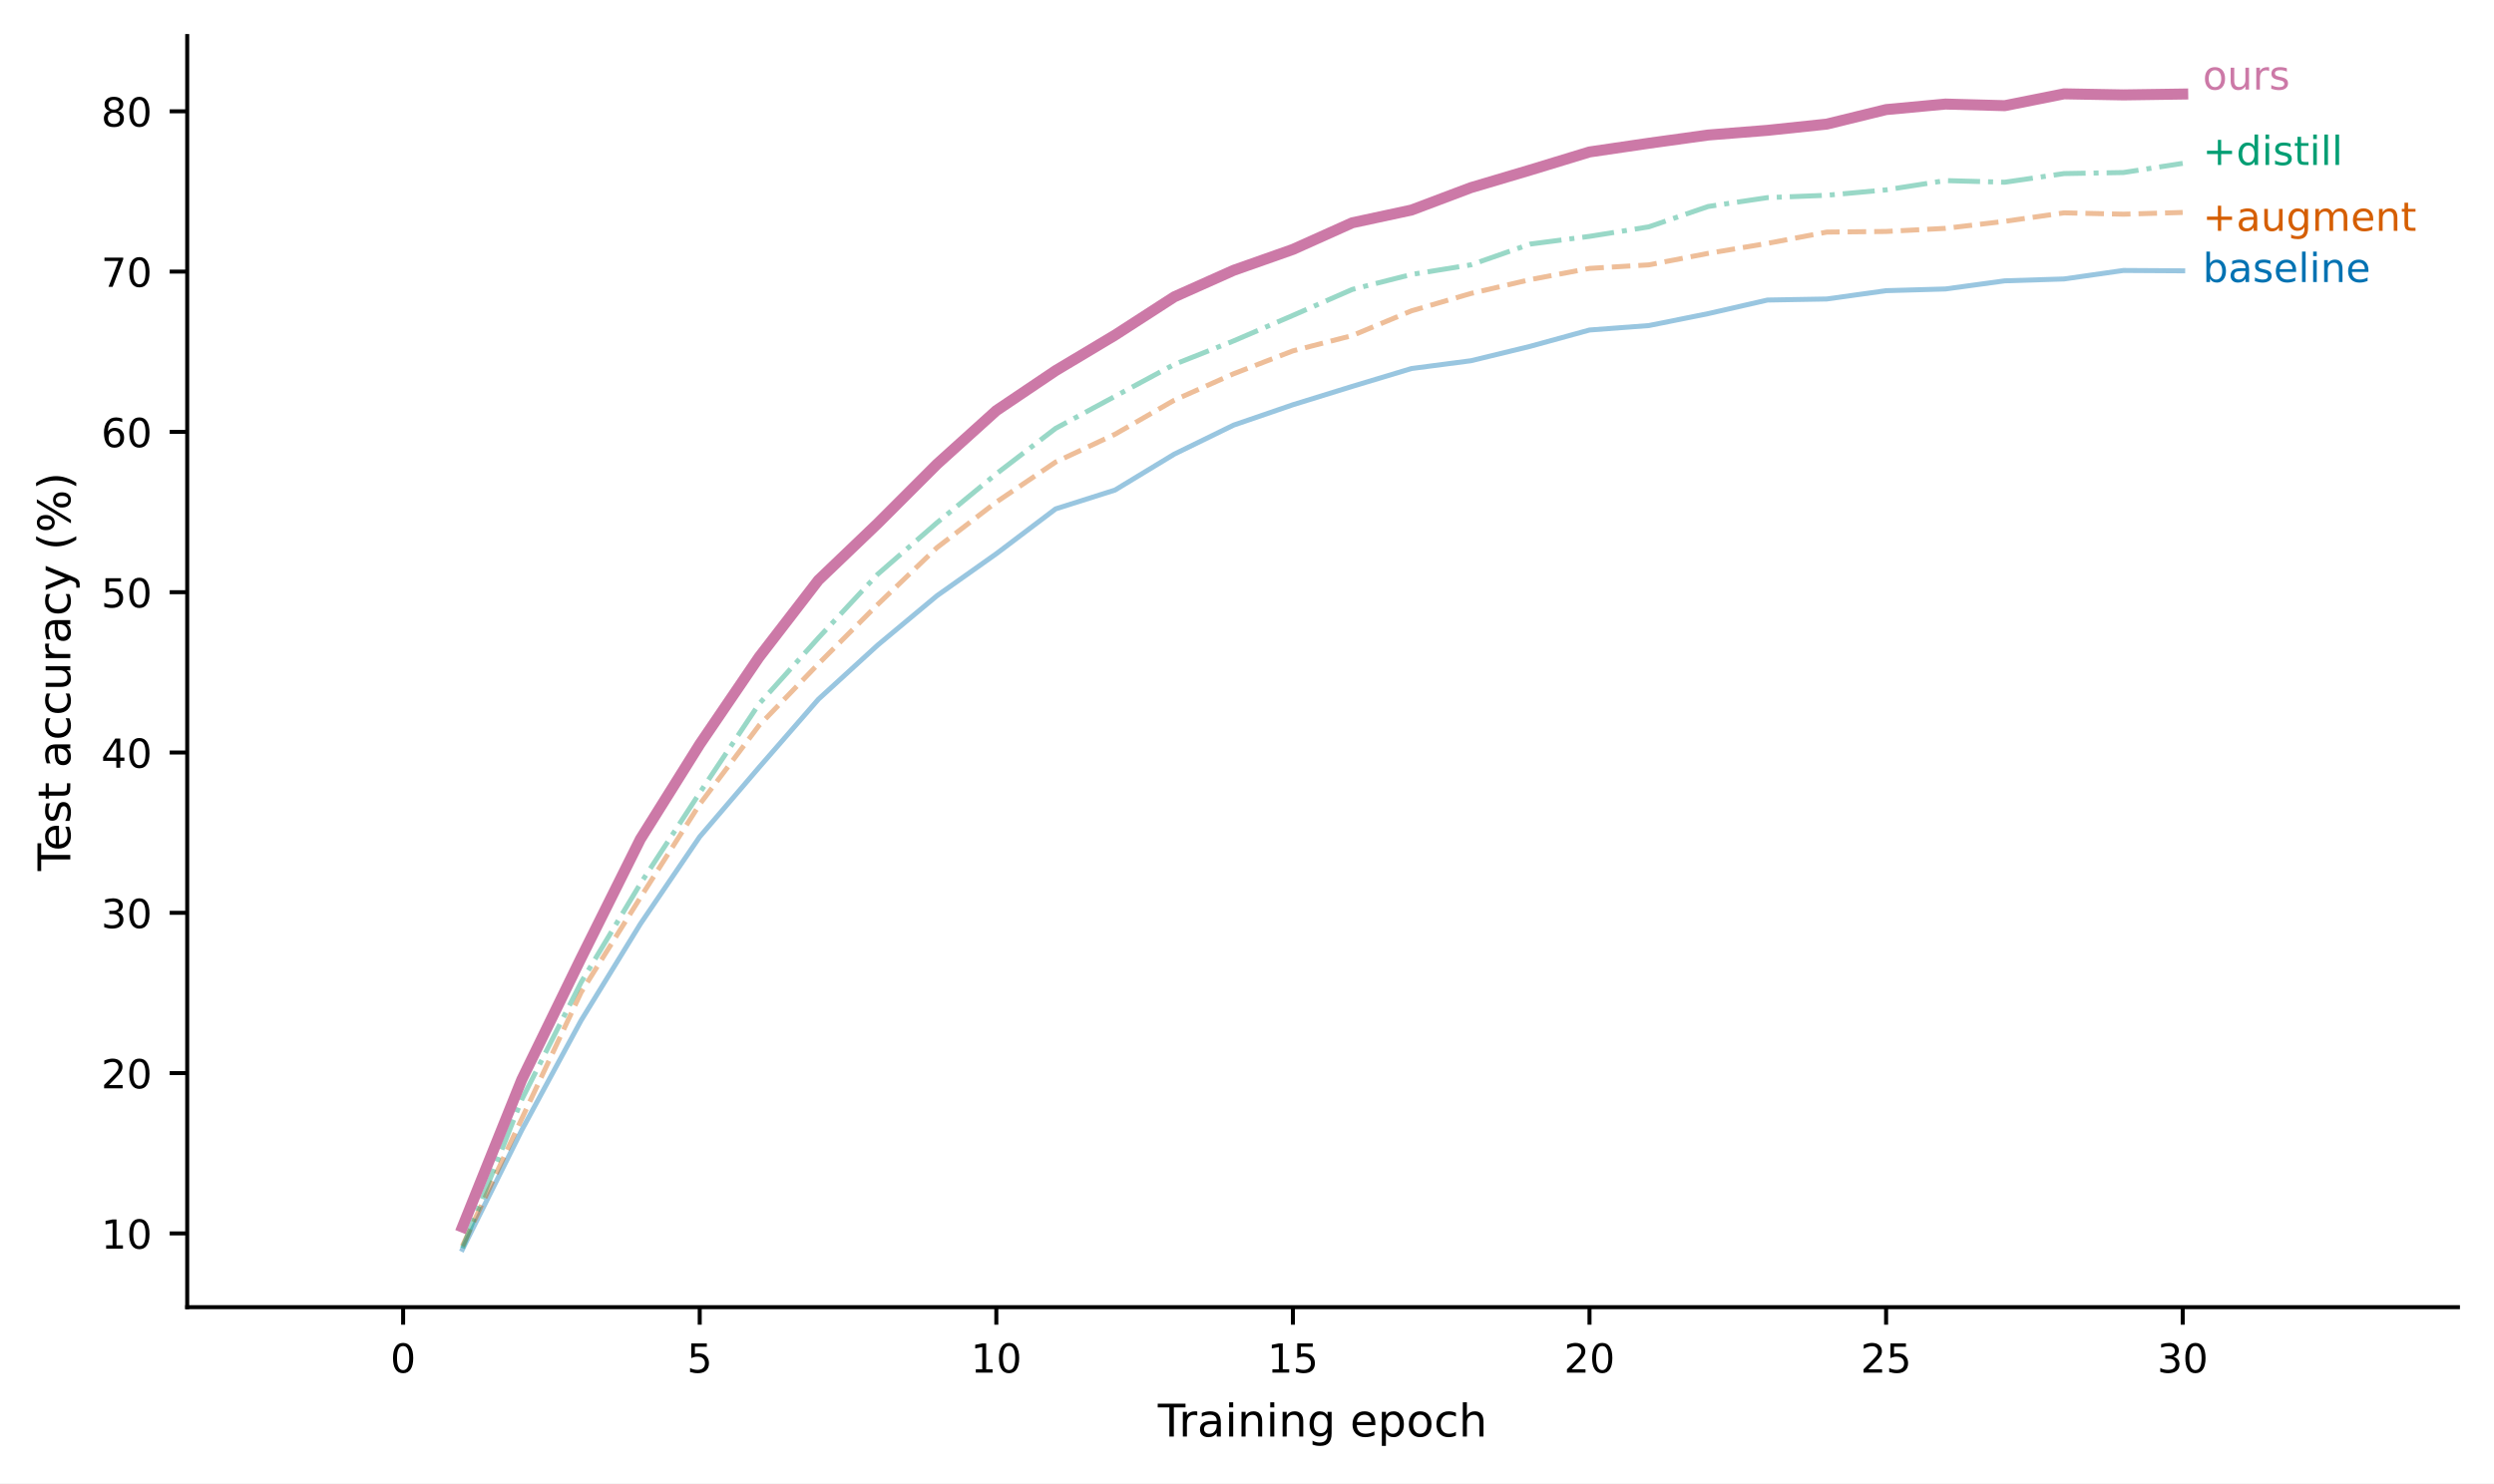
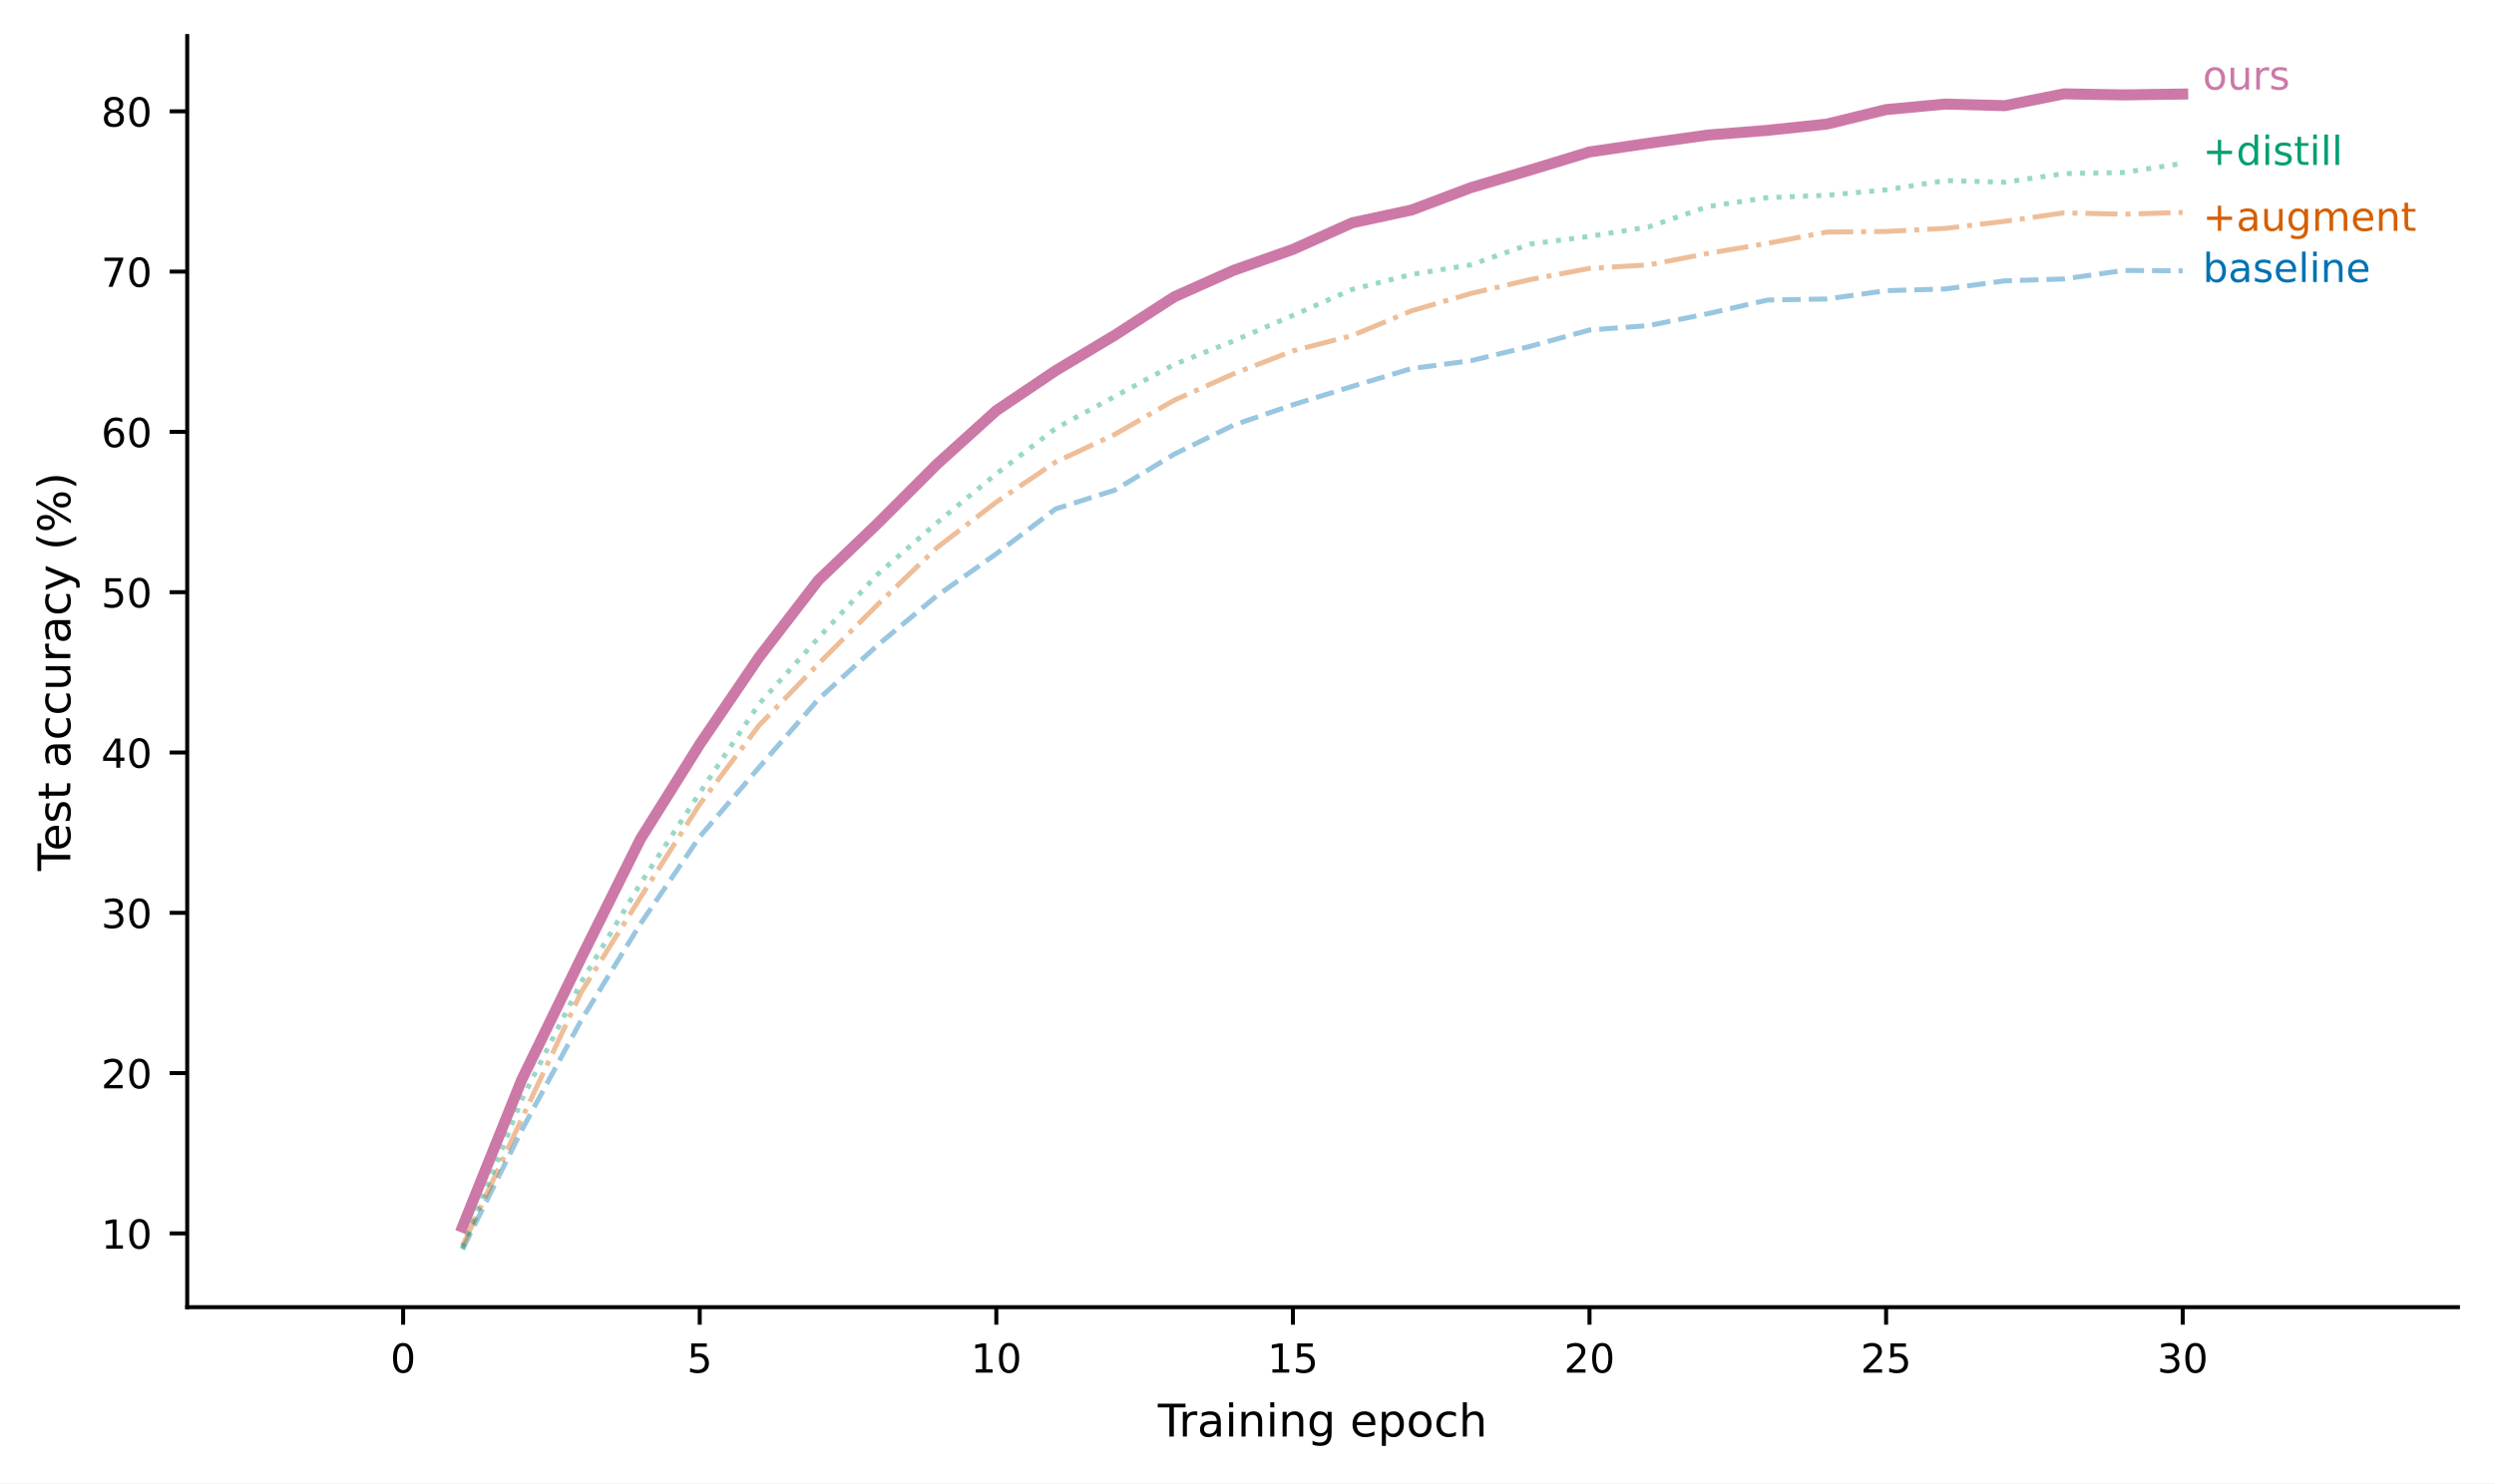
<svg xmlns="http://www.w3.org/2000/svg" xmlns:xlink="http://www.w3.org/1999/xlink" width="497.978pt" height="296.279pt" viewBox="0 0 497.978 296.279" version="1.1">
  <defs>
    <style type="text/css">*{stroke-linejoin: round; stroke-linecap: butt}</style>
  </defs>
  <g id="figure_1">
    <g id="patch_1">
      <path d="M 0 296.279  L 497.978 296.279  L 497.978 0  L 0 0  z " style="fill: #ffffff" />
    </g>
    <g id="axes_1">
      <g id="patch_2">
        <path d="M 37.38 261.078  L 490.778 261.078  L 490.778 7.2  L 37.38 7.2  z " style="fill: #ffffff" />
      </g>
      <g id="line2d_1">
-         <path d="M 92.337 249.538  L 104.182 225.713  L 116.026 203.814  L 127.87 184.526  L 139.714 167.119  L 151.559 153.272  L 163.403 139.668  L 175.247 128.848  L 187.091 118.98  L 198.936 110.594  L 210.78 101.639  L 222.624 97.88  L 234.468 90.701  L 246.313 84.909  L 258.157 80.84  L 270.001 77.174  L 281.845 73.605  L 293.69 72.052  L 305.534 69.172  L 317.378 65.914  L 329.222 65.024  L 341.067 62.639  L 352.911 59.928  L 364.755 59.716  L 376.599 58.057  L 388.444 57.715  L 400.288 56.092  L 412.132 55.716  L 423.976 54.02  L 435.821 54.092  " clip-path="url(#p3a57595421)" style="fill: none; stroke: #0072b2; stroke-opacity: 0.4; stroke-linecap: square" />
+         <path d="M 92.337 249.538  L 104.182 225.713  L 116.026 203.814  L 127.87 184.526  L 139.714 167.119  L 151.559 153.272  L 163.403 139.668  L 175.247 128.848  L 187.091 118.98  L 198.936 110.594  L 210.78 101.639  L 222.624 97.88  L 234.468 90.701  L 246.313 84.909  L 258.157 80.84  L 270.001 77.174  L 281.845 73.605  L 293.69 72.052  L 305.534 69.172  L 317.378 65.914  L 329.222 65.024  L 341.067 62.639  L 352.911 59.928  L 364.755 59.716  L 376.599 58.057  L 388.444 57.715  L 400.288 56.092  L 412.132 55.716  L 423.976 54.02  L 435.821 54.092  " clip-path="url(#p2be730bb40)" style="fill: none; stroke-dasharray: 3.7,1.6; stroke-dashoffset: 0; stroke: #0072b2; stroke-opacity: 0.4" />
      </g>
      <g id="line2d_2">
-         <path d="M 92.337 248.861  L 104.182 223.443  L 116.026 198.208  L 127.87 179.263  L 139.714 160.626  L 151.559 144.9  L 163.403 132.596  L 175.247 120.734  L 187.091 109.365  L 198.936 100.28  L 210.78 92.279  L 222.624 86.736  L 234.468 79.932  L 246.313 74.652  L 258.157 70.077  L 270.001 67.021  L 281.845 62.081  L 293.69 58.616  L 305.534 55.844  L 317.378 53.605  L 329.222 52.903  L 341.067 50.602  L 352.911 48.608  L 364.755 46.355  L 376.599 46.23  L 388.444 45.609  L 400.288 44.208  L 412.132 42.51  L 423.976 42.78  L 435.821 42.433  " clip-path="url(#p3a57595421)" style="fill: none; stroke-dasharray: 3.7,1.6; stroke-dashoffset: 0; stroke: #d55e00; stroke-opacity: 0.4" />
+         <path d="M 92.337 248.861  L 104.182 223.443  L 116.026 198.208  L 127.87 179.263  L 139.714 160.626  L 151.559 144.9  L 163.403 132.596  L 175.247 120.734  L 187.091 109.365  L 198.936 100.28  L 210.78 92.279  L 222.624 86.736  L 234.468 79.932  L 246.313 74.652  L 258.157 70.077  L 270.001 67.021  L 281.845 62.081  L 293.69 58.616  L 305.534 55.844  L 317.378 53.605  L 329.222 52.903  L 341.067 50.602  L 352.911 48.608  L 364.755 46.355  L 376.599 46.23  L 388.444 45.609  L 400.288 44.208  L 412.132 42.51  L 423.976 42.78  L 435.821 42.433  " clip-path="url(#p2be730bb40)" style="fill: none; stroke-dasharray: 6.4,1.6,1,1.6; stroke-dashoffset: 0; stroke: #d55e00; stroke-opacity: 0.4" />
      </g>
      <g id="line2d_3">
-         <path d="M 92.337 249.294  L 104.182 219.618  L 116.026 196.204  L 127.87 176.491  L 139.714 158.348  L 151.559 140.599  L 163.403 127.417  L 175.247 114.693  L 187.091 104.396  L 198.936 94.632  L 210.78 85.555  L 222.624 79.162  L 234.468 72.781  L 246.313 68.089  L 258.157 62.992  L 270.001 57.81  L 281.845 54.813  L 293.69 52.897  L 305.534 48.748  L 317.378 47.209  L 329.222 45.309  L 341.067 41.243  L 352.911 39.472  L 364.755 39.004  L 376.599 37.921  L 388.444 36.067  L 400.288 36.395  L 412.132 34.667  L 423.976 34.459  L 435.821 32.627  " clip-path="url(#p3a57595421)" style="fill: none; stroke-dasharray: 6.4,1.6,1,1.6; stroke-dashoffset: 0; stroke: #009e73; stroke-opacity: 0.4" />
+         <path d="M 92.337 249.294  L 104.182 219.618  L 116.026 196.204  L 127.87 176.491  L 139.714 158.348  L 151.559 140.599  L 163.403 127.417  L 175.247 114.693  L 187.091 104.396  L 198.936 94.632  L 210.78 85.555  L 222.624 79.162  L 234.468 72.781  L 246.313 68.089  L 258.157 62.992  L 270.001 57.81  L 281.845 54.813  L 293.69 52.897  L 305.534 48.748  L 317.378 47.209  L 329.222 45.309  L 341.067 41.243  L 352.911 39.472  L 364.755 39.004  L 376.599 37.921  L 388.444 36.067  L 400.288 36.395  L 412.132 34.667  L 423.976 34.459  L 435.821 32.627  " clip-path="url(#p2be730bb40)" style="fill: none; stroke-dasharray: 1,1.65; stroke-dashoffset: 0; stroke: #009e73; stroke-opacity: 0.4" />
      </g>
      <g id="matplotlib.axis_1">
        <g id="xtick_1">
          <g id="line2d_4">
            <defs>
-               <path id="m5ac30179ee" d="M 0 0  L 0 3.5  " style="stroke: #000000; stroke-width: 0.8" />
+               <path id="m7a0367e6a5" d="M 0 0  L 0 3.5  " style="stroke: #000000; stroke-width: 0.8" />
            </defs>
            <g>
-               <use xlink:href="#m5ac30179ee" x="80.493" y="261.078" style="stroke: #000000; stroke-width: 0.8" />
+               <use xlink:href="#m7a0367e6a5" x="80.493" y="261.078" style="stroke: #000000; stroke-width: 0.8" />
            </g>
          </g>
          <g id="text_1">
            <g transform="translate(77.94807 274.156) scale(0.08 -0.08)">
              <defs>
                <path id="DejaVuSans-13" d="M 2034 4250  Q 1547 4250 1301 3770  Q 1056 3291 1056 2328  Q 1056 1369 1301 889  Q 1547 409 2034 409  Q 2525 409 2770 889  Q 3016 1369 3016 2328  Q 3016 3291 2770 3770  Q 2525 4250 2034 4250  z M 2034 4750  Q 2819 4750 3233 4129  Q 3647 3509 3647 2328  Q 3647 1150 3233 529  Q 2819 -91 2034 -91  Q 1250 -91 836 529  Q 422 1150 422 2328  Q 422 3509 836 4129  Q 1250 4750 2034 4750  z " transform="scale(0.015625)" />
              </defs>
              <use xlink:href="#DejaVuSans-13" />
            </g>
          </g>
        </g>
        <g id="xtick_2">
          <g id="line2d_5">
            <g>
-               <use xlink:href="#m5ac30179ee" x="139.714" y="261.078" style="stroke: #000000; stroke-width: 0.8" />
+               <use xlink:href="#m7a0367e6a5" x="139.714" y="261.078" style="stroke: #000000; stroke-width: 0.8" />
            </g>
          </g>
          <g id="text_2">
            <g transform="translate(137.1693 274.156) scale(0.08 -0.08)">
              <defs>
                <path id="DejaVuSans-18" d="M 691 4666  L 3169 4666  L 3169 4134  L 1269 4134  L 1269 2991  Q 1406 3038 1543 3061  Q 1681 3084 1819 3084  Q 2600 3084 3056 2656  Q 3513 2228 3513 1497  Q 3513 744 3044 326  Q 2575 -91 1722 -91  Q 1428 -91 1123 -41  Q 819 9 494 109  L 494 744  Q 775 591 1075 516  Q 1375 441 1709 441  Q 2250 441 2565 725  Q 2881 1009 2881 1497  Q 2881 1984 2565 2268  Q 2250 2553 1709 2553  Q 1456 2553 1204 2497  Q 953 2441 691 2322  L 691 4666  z " transform="scale(0.015625)" />
              </defs>
              <use xlink:href="#DejaVuSans-18" />
            </g>
          </g>
        </g>
        <g id="xtick_3">
          <g id="line2d_6">
            <g>
-               <use xlink:href="#m5ac30179ee" x="198.936" y="261.078" style="stroke: #000000; stroke-width: 0.8" />
+               <use xlink:href="#m7a0367e6a5" x="198.936" y="261.078" style="stroke: #000000; stroke-width: 0.8" />
            </g>
          </g>
          <g id="text_3">
            <g transform="translate(193.8456 274.156) scale(0.08 -0.08)">
              <defs>
                <path id="DejaVuSans-14" d="M 794 531  L 1825 531  L 1825 4091  L 703 3866  L 703 4441  L 1819 4666  L 2450 4666  L 2450 531  L 3481 531  L 3481 0  L 794 0  L 794 531  z " transform="scale(0.015625)" />
              </defs>
              <use xlink:href="#DejaVuSans-14" />
              <use xlink:href="#DejaVuSans-13" transform="translate(63.625 0)" />
            </g>
          </g>
        </g>
        <g id="xtick_4">
          <g id="line2d_7">
            <g>
-               <use xlink:href="#m5ac30179ee" x="258.157" y="261.078" style="stroke: #000000; stroke-width: 0.8" />
+               <use xlink:href="#m7a0367e6a5" x="258.157" y="261.078" style="stroke: #000000; stroke-width: 0.8" />
            </g>
          </g>
          <g id="text_4">
            <g transform="translate(253.0668 274.156) scale(0.08 -0.08)">
              <use xlink:href="#DejaVuSans-14" />
              <use xlink:href="#DejaVuSans-18" transform="translate(63.625 0)" />
            </g>
          </g>
        </g>
        <g id="xtick_5">
          <g id="line2d_8">
            <g>
-               <use xlink:href="#m5ac30179ee" x="317.378" y="261.078" style="stroke: #000000; stroke-width: 0.8" />
+               <use xlink:href="#m7a0367e6a5" x="317.378" y="261.078" style="stroke: #000000; stroke-width: 0.8" />
            </g>
          </g>
          <g id="text_5">
            <g transform="translate(312.2881 274.156) scale(0.08 -0.08)">
              <defs>
                <path id="DejaVuSans-15" d="M 1228 531  L 3431 531  L 3431 0  L 469 0  L 469 531  Q 828 903 1448 1529  Q 2069 2156 2228 2338  Q 2531 2678 2651 2914  Q 2772 3150 2772 3378  Q 2772 3750 2511 3984  Q 2250 4219 1831 4219  Q 1534 4219 1204 4116  Q 875 4013 500 3803  L 500 4441  Q 881 4594 1212 4672  Q 1544 4750 1819 4750  Q 2544 4750 2975 4387  Q 3406 4025 3406 3419  Q 3406 3131 3298 2873  Q 3191 2616 2906 2266  Q 2828 2175 2409 1742  Q 1991 1309 1228 531  z " transform="scale(0.015625)" />
              </defs>
              <use xlink:href="#DejaVuSans-15" />
              <use xlink:href="#DejaVuSans-13" transform="translate(63.625 0)" />
            </g>
          </g>
        </g>
        <g id="xtick_6">
          <g id="line2d_9">
            <g>
-               <use xlink:href="#m5ac30179ee" x="376.599" y="261.078" style="stroke: #000000; stroke-width: 0.8" />
+               <use xlink:href="#m7a0367e6a5" x="376.599" y="261.078" style="stroke: #000000; stroke-width: 0.8" />
            </g>
          </g>
          <g id="text_6">
            <g transform="translate(371.5093 274.156) scale(0.08 -0.08)">
              <use xlink:href="#DejaVuSans-15" />
              <use xlink:href="#DejaVuSans-18" transform="translate(63.625 0)" />
            </g>
          </g>
        </g>
        <g id="xtick_7">
          <g id="line2d_10">
            <g>
-               <use xlink:href="#m5ac30179ee" x="435.821" y="261.078" style="stroke: #000000; stroke-width: 0.8" />
+               <use xlink:href="#m7a0367e6a5" x="435.821" y="261.078" style="stroke: #000000; stroke-width: 0.8" />
            </g>
          </g>
          <g id="text_7">
            <g transform="translate(430.7306 274.156) scale(0.08 -0.08)">
              <defs>
                <path id="DejaVuSans-16" d="M 2597 2516  Q 3050 2419 3304 2112  Q 3559 1806 3559 1356  Q 3559 666 3084 287  Q 2609 -91 1734 -91  Q 1441 -91 1130 -33  Q 819 25 488 141  L 488 750  Q 750 597 1062 519  Q 1375 441 1716 441  Q 2309 441 2620 675  Q 2931 909 2931 1356  Q 2931 1769 2642 2001  Q 2353 2234 1838 2234  L 1294 2234  L 1294 2753  L 1863 2753  Q 2328 2753 2575 2939  Q 2822 3125 2822 3475  Q 2822 3834 2567 4026  Q 2313 4219 1838 4219  Q 1578 4219 1281 4162  Q 984 4106 628 3988  L 628 4550  Q 988 4650 1302 4700  Q 1616 4750 1894 4750  Q 2613 4750 3031 4423  Q 3450 4097 3450 3541  Q 3450 3153 3228 2886  Q 3006 2619 2597 2516  z " transform="scale(0.015625)" />
              </defs>
              <use xlink:href="#DejaVuSans-16" />
              <use xlink:href="#DejaVuSans-13" transform="translate(63.625 0)" />
            </g>
          </g>
        </g>
        <g id="text_8">
          <g transform="translate(231.1882 286.9165) scale(0.09 -0.09)">
            <defs>
              <path id="DejaVuSans-37" d="M -19 4666  L 3928 4666  L 3928 4134  L 2272 4134  L 2272 0  L 1638 0  L 1638 4134  L -19 4134  L -19 4666  z " transform="scale(0.015625)" />
              <path id="DejaVuSans-55" d="M 2631 2963  Q 2534 3019 2420 3045  Q 2306 3072 2169 3072  Q 1681 3072 1420 2755  Q 1159 2438 1159 1844  L 1159 0  L 581 0  L 581 3500  L 1159 3500  L 1159 2956  Q 1341 3275 1631 3429  Q 1922 3584 2338 3584  Q 2397 3584 2469 3576  Q 2541 3569 2628 3553  L 2631 2963  z " transform="scale(0.015625)" />
              <path id="DejaVuSans-44" d="M 2194 1759  Q 1497 1759 1228 1600  Q 959 1441 959 1056  Q 959 750 1161 570  Q 1363 391 1709 391  Q 2188 391 2477 730  Q 2766 1069 2766 1631  L 2766 1759  L 2194 1759  z M 3341 1997  L 3341 0  L 2766 0  L 2766 531  Q 2569 213 2275 61  Q 1981 -91 1556 -91  Q 1019 -91 701 211  Q 384 513 384 1019  Q 384 1609 779 1909  Q 1175 2209 1959 2209  L 2766 2209  L 2766 2266  Q 2766 2663 2505 2880  Q 2244 3097 1772 3097  Q 1472 3097 1187 3025  Q 903 2953 641 2809  L 641 3341  Q 956 3463 1253 3523  Q 1550 3584 1831 3584  Q 2591 3584 2966 3190  Q 3341 2797 3341 1997  z " transform="scale(0.015625)" />
              <path id="DejaVuSans-4c" d="M 603 3500  L 1178 3500  L 1178 0  L 603 0  L 603 3500  z M 603 4863  L 1178 4863  L 1178 4134  L 603 4134  L 603 4863  z " transform="scale(0.015625)" />
              <path id="DejaVuSans-51" d="M 3513 2113  L 3513 0  L 2938 0  L 2938 2094  Q 2938 2591 2744 2837  Q 2550 3084 2163 3084  Q 1697 3084 1428 2787  Q 1159 2491 1159 1978  L 1159 0  L 581 0  L 581 3500  L 1159 3500  L 1159 2956  Q 1366 3272 1645 3428  Q 1925 3584 2291 3584  Q 2894 3584 3203 3211  Q 3513 2838 3513 2113  z " transform="scale(0.015625)" />
              <path id="DejaVuSans-4a" d="M 2906 1791  Q 2906 2416 2648 2759  Q 2391 3103 1925 3103  Q 1463 3103 1205 2759  Q 947 2416 947 1791  Q 947 1169 1205 825  Q 1463 481 1925 481  Q 2391 481 2648 825  Q 2906 1169 2906 1791  z M 3481 434  Q 3481 -459 3084 -895  Q 2688 -1331 1869 -1331  Q 1566 -1331 1297 -1286  Q 1028 -1241 775 -1147  L 775 -588  Q 1028 -725 1275 -790  Q 1522 -856 1778 -856  Q 2344 -856 2625 -561  Q 2906 -266 2906 331  L 2906 616  Q 2728 306 2450 153  Q 2172 0 1784 0  Q 1141 0 747 490  Q 353 981 353 1791  Q 353 2603 747 3093  Q 1141 3584 1784 3584  Q 2172 3584 2450 3431  Q 2728 3278 2906 2969  L 2906 3500  L 3481 3500  L 3481 434  z " transform="scale(0.015625)" />
              <path id="DejaVuSans-3" transform="scale(0.015625)" />
              <path id="DejaVuSans-48" d="M 3597 1894  L 3597 1613  L 953 1613  Q 991 1019 1311 708  Q 1631 397 2203 397  Q 2534 397 2845 478  Q 3156 559 3463 722  L 3463 178  Q 3153 47 2828 -22  Q 2503 -91 2169 -91  Q 1331 -91 842 396  Q 353 884 353 1716  Q 353 2575 817 3079  Q 1281 3584 2069 3584  Q 2775 3584 3186 3129  Q 3597 2675 3597 1894  z M 3022 2063  Q 3016 2534 2758 2815  Q 2500 3097 2075 3097  Q 1594 3097 1305 2825  Q 1016 2553 972 2059  L 3022 2063  z " transform="scale(0.015625)" />
              <path id="DejaVuSans-53" d="M 1159 525  L 1159 -1331  L 581 -1331  L 581 3500  L 1159 3500  L 1159 2969  Q 1341 3281 1617 3432  Q 1894 3584 2278 3584  Q 2916 3584 3314 3078  Q 3713 2572 3713 1747  Q 3713 922 3314 415  Q 2916 -91 2278 -91  Q 1894 -91 1617 61  Q 1341 213 1159 525  z M 3116 1747  Q 3116 2381 2855 2742  Q 2594 3103 2138 3103  Q 1681 3103 1420 2742  Q 1159 2381 1159 1747  Q 1159 1113 1420 752  Q 1681 391 2138 391  Q 2594 391 2855 752  Q 3116 1113 3116 1747  z " transform="scale(0.015625)" />
              <path id="DejaVuSans-52" d="M 1959 3097  Q 1497 3097 1228 2736  Q 959 2375 959 1747  Q 959 1119 1226 758  Q 1494 397 1959 397  Q 2419 397 2687 759  Q 2956 1122 2956 1747  Q 2956 2369 2687 2733  Q 2419 3097 1959 3097  z M 1959 3584  Q 2709 3584 3137 3096  Q 3566 2609 3566 1747  Q 3566 888 3137 398  Q 2709 -91 1959 -91  Q 1206 -91 779 398  Q 353 888 353 1747  Q 353 2609 779 3096  Q 1206 3584 1959 3584  z " transform="scale(0.015625)" />
              <path id="DejaVuSans-46" d="M 3122 3366  L 3122 2828  Q 2878 2963 2633 3030  Q 2388 3097 2138 3097  Q 1578 3097 1268 2742  Q 959 2388 959 1747  Q 959 1106 1268 751  Q 1578 397 2138 397  Q 2388 397 2633 464  Q 2878 531 3122 666  L 3122 134  Q 2881 22 2623 -34  Q 2366 -91 2075 -91  Q 1284 -91 818 406  Q 353 903 353 1747  Q 353 2603 823 3093  Q 1294 3584 2113 3584  Q 2378 3584 2631 3529  Q 2884 3475 3122 3366  z " transform="scale(0.015625)" />
              <path id="DejaVuSans-4b" d="M 3513 2113  L 3513 0  L 2938 0  L 2938 2094  Q 2938 2591 2744 2837  Q 2550 3084 2163 3084  Q 1697 3084 1428 2787  Q 1159 2491 1159 1978  L 1159 0  L 581 0  L 581 4863  L 1159 4863  L 1159 2956  Q 1366 3272 1645 3428  Q 1925 3584 2291 3584  Q 2894 3584 3203 3211  Q 3513 2838 3513 2113  z " transform="scale(0.015625)" />
            </defs>
            <use xlink:href="#DejaVuSans-37" />
            <use xlink:href="#DejaVuSans-55" transform="translate(46.375 0)" />
            <use xlink:href="#DejaVuSans-44" transform="translate(87.48438 0)" />
            <use xlink:href="#DejaVuSans-4c" transform="translate(148.7656 0)" />
            <use xlink:href="#DejaVuSans-51" transform="translate(176.5469 0)" />
            <use xlink:href="#DejaVuSans-4c" transform="translate(239.9219 0)" />
            <use xlink:href="#DejaVuSans-51" transform="translate(267.7031 0)" />
            <use xlink:href="#DejaVuSans-4a" transform="translate(331.0781 0)" />
            <use xlink:href="#DejaVuSans-3" transform="translate(394.5625 0)" />
            <use xlink:href="#DejaVuSans-48" transform="translate(426.3438 0)" />
            <use xlink:href="#DejaVuSans-53" transform="translate(487.875 0)" />
            <use xlink:href="#DejaVuSans-52" transform="translate(551.3594 0)" />
            <use xlink:href="#DejaVuSans-46" transform="translate(612.5469 0)" />
            <use xlink:href="#DejaVuSans-4b" transform="translate(667.5312 0)" />
          </g>
        </g>
      </g>
      <g id="matplotlib.axis_2">
        <g id="ytick_1">
          <g id="line2d_11">
            <defs>
-               <path id="me5f77dca75" d="M 0 0  L -3.5 0  " style="stroke: #000000; stroke-width: 0.8" />
+               <path id="m9f3cb5cd5b" d="M 0 0  L -3.5 0  " style="stroke: #000000; stroke-width: 0.8" />
            </defs>
            <g>
-               <use xlink:href="#me5f77dca75" x="37.38" y="246.349" style="stroke: #000000; stroke-width: 0.8" />
+               <use xlink:href="#m9f3cb5cd5b" x="37.38" y="246.349" style="stroke: #000000; stroke-width: 0.8" />
            </g>
          </g>
          <g id="text_9">
            <g transform="translate(20.2 249.3882) scale(0.08 -0.08)">
              <use xlink:href="#DejaVuSans-14" />
              <use xlink:href="#DejaVuSans-13" transform="translate(63.625 0)" />
            </g>
          </g>
        </g>
        <g id="ytick_2">
          <g id="line2d_12">
            <g>
-               <use xlink:href="#me5f77dca75" x="37.38" y="214.333" style="stroke: #000000; stroke-width: 0.8" />
+               <use xlink:href="#m9f3cb5cd5b" x="37.38" y="214.333" style="stroke: #000000; stroke-width: 0.8" />
            </g>
          </g>
          <g id="text_10">
            <g transform="translate(20.2 217.3716) scale(0.08 -0.08)">
              <use xlink:href="#DejaVuSans-15" />
              <use xlink:href="#DejaVuSans-13" transform="translate(63.625 0)" />
            </g>
          </g>
        </g>
        <g id="ytick_3">
          <g id="line2d_13">
            <g>
-               <use xlink:href="#me5f77dca75" x="37.38" y="182.316" style="stroke: #000000; stroke-width: 0.8" />
+               <use xlink:href="#m9f3cb5cd5b" x="37.38" y="182.316" style="stroke: #000000; stroke-width: 0.8" />
            </g>
          </g>
          <g id="text_11">
            <g transform="translate(20.2 185.355) scale(0.08 -0.08)">
              <use xlink:href="#DejaVuSans-16" />
              <use xlink:href="#DejaVuSans-13" transform="translate(63.625 0)" />
            </g>
          </g>
        </g>
        <g id="ytick_4">
          <g id="line2d_14">
            <g>
-               <use xlink:href="#me5f77dca75" x="37.38" y="150.299" style="stroke: #000000; stroke-width: 0.8" />
+               <use xlink:href="#m9f3cb5cd5b" x="37.38" y="150.299" style="stroke: #000000; stroke-width: 0.8" />
            </g>
          </g>
          <g id="text_12">
            <g transform="translate(20.2 153.3384) scale(0.08 -0.08)">
              <defs>
                <path id="DejaVuSans-17" d="M 2419 4116  L 825 1625  L 2419 1625  L 2419 4116  z M 2253 4666  L 3047 4666  L 3047 1625  L 3713 1625  L 3713 1100  L 3047 1100  L 3047 0  L 2419 0  L 2419 1100  L 313 1100  L 313 1709  L 2253 4666  z " transform="scale(0.015625)" />
              </defs>
              <use xlink:href="#DejaVuSans-17" />
              <use xlink:href="#DejaVuSans-13" transform="translate(63.625 0)" />
            </g>
          </g>
        </g>
        <g id="ytick_5">
          <g id="line2d_15">
            <g>
-               <use xlink:href="#me5f77dca75" x="37.38" y="118.283" style="stroke: #000000; stroke-width: 0.8" />
+               <use xlink:href="#m9f3cb5cd5b" x="37.38" y="118.283" style="stroke: #000000; stroke-width: 0.8" />
            </g>
          </g>
          <g id="text_13">
            <g transform="translate(20.2 121.3218) scale(0.08 -0.08)">
              <use xlink:href="#DejaVuSans-18" />
              <use xlink:href="#DejaVuSans-13" transform="translate(63.625 0)" />
            </g>
          </g>
        </g>
        <g id="ytick_6">
          <g id="line2d_16">
            <g>
-               <use xlink:href="#me5f77dca75" x="37.38" y="86.266" style="stroke: #000000; stroke-width: 0.8" />
+               <use xlink:href="#m9f3cb5cd5b" x="37.38" y="86.266" style="stroke: #000000; stroke-width: 0.8" />
            </g>
          </g>
          <g id="text_14">
            <g transform="translate(20.2 89.30518) scale(0.08 -0.08)">
              <defs>
                <path id="DejaVuSans-19" d="M 2113 2584  Q 1688 2584 1439 2293  Q 1191 2003 1191 1497  Q 1191 994 1439 701  Q 1688 409 2113 409  Q 2538 409 2786 701  Q 3034 994 3034 1497  Q 3034 2003 2786 2293  Q 2538 2584 2113 2584  z M 3366 4563  L 3366 3988  Q 3128 4100 2886 4159  Q 2644 4219 2406 4219  Q 1781 4219 1451 3797  Q 1122 3375 1075 2522  Q 1259 2794 1537 2939  Q 1816 3084 2150 3084  Q 2853 3084 3261 2657  Q 3669 2231 3669 1497  Q 3669 778 3244 343  Q 2819 -91 2113 -91  Q 1303 -91 875 529  Q 447 1150 447 2328  Q 447 3434 972 4092  Q 1497 4750 2381 4750  Q 2619 4750 2861 4703  Q 3103 4656 3366 4563  z " transform="scale(0.015625)" />
              </defs>
              <use xlink:href="#DejaVuSans-19" />
              <use xlink:href="#DejaVuSans-13" transform="translate(63.625 0)" />
            </g>
          </g>
        </g>
        <g id="ytick_7">
          <g id="line2d_17">
            <g>
-               <use xlink:href="#me5f77dca75" x="37.38" y="54.25" style="stroke: #000000; stroke-width: 0.8" />
+               <use xlink:href="#m9f3cb5cd5b" x="37.38" y="54.25" style="stroke: #000000; stroke-width: 0.8" />
            </g>
          </g>
          <g id="text_15">
            <g transform="translate(20.2 57.28858) scale(0.08 -0.08)">
              <defs>
                <path id="DejaVuSans-1a" d="M 525 4666  L 3525 4666  L 3525 4397  L 1831 0  L 1172 0  L 2766 4134  L 525 4134  L 525 4666  z " transform="scale(0.015625)" />
              </defs>
              <use xlink:href="#DejaVuSans-1a" />
              <use xlink:href="#DejaVuSans-13" transform="translate(63.625 0)" />
            </g>
          </g>
        </g>
        <g id="ytick_8">
          <g id="line2d_18">
            <g>
-               <use xlink:href="#me5f77dca75" x="37.38" y="22.233" style="stroke: #000000; stroke-width: 0.8" />
+               <use xlink:href="#m9f3cb5cd5b" x="37.38" y="22.233" style="stroke: #000000; stroke-width: 0.8" />
            </g>
          </g>
          <g id="text_16">
            <g transform="translate(20.2 25.27198) scale(0.08 -0.08)">
              <defs>
                <path id="DejaVuSans-1b" d="M 2034 2216  Q 1584 2216 1326 1975  Q 1069 1734 1069 1313  Q 1069 891 1326 650  Q 1584 409 2034 409  Q 2484 409 2743 651  Q 3003 894 3003 1313  Q 3003 1734 2745 1975  Q 2488 2216 2034 2216  z M 1403 2484  Q 997 2584 770 2862  Q 544 3141 544 3541  Q 544 4100 942 4425  Q 1341 4750 2034 4750  Q 2731 4750 3128 4425  Q 3525 4100 3525 3541  Q 3525 3141 3298 2862  Q 3072 2584 2669 2484  Q 3125 2378 3379 2068  Q 3634 1759 3634 1313  Q 3634 634 3220 271  Q 2806 -91 2034 -91  Q 1263 -91 848 271  Q 434 634 434 1313  Q 434 1759 690 2068  Q 947 2378 1403 2484  z M 1172 3481  Q 1172 3119 1398 2916  Q 1625 2713 2034 2713  Q 2441 2713 2670 2916  Q 2900 3119 2900 3481  Q 2900 3844 2670 4047  Q 2441 4250 2034 4250  Q 1625 4250 1398 4047  Q 1172 3844 1172 3481  z " transform="scale(0.015625)" />
              </defs>
              <use xlink:href="#DejaVuSans-1b" />
              <use xlink:href="#DejaVuSans-13" transform="translate(63.625 0)" />
            </g>
          </g>
        </g>
        <g id="text_17">
          <g transform="translate(14.03789 173.9513) rotate(-90) scale(0.09 -0.09)">
            <defs>
              <path id="DejaVuSans-56" d="M 2834 3397  L 2834 2853  Q 2591 2978 2328 3040  Q 2066 3103 1784 3103  Q 1356 3103 1142 2972  Q 928 2841 928 2578  Q 928 2378 1081 2264  Q 1234 2150 1697 2047  L 1894 2003  Q 2506 1872 2764 1633  Q 3022 1394 3022 966  Q 3022 478 2636 193  Q 2250 -91 1575 -91  Q 1294 -91 989 -36  Q 684 19 347 128  L 347 722  Q 666 556 975 473  Q 1284 391 1588 391  Q 1994 391 2212 530  Q 2431 669 2431 922  Q 2431 1156 2273 1281  Q 2116 1406 1581 1522  L 1381 1569  Q 847 1681 609 1914  Q 372 2147 372 2553  Q 372 3047 722 3315  Q 1072 3584 1716 3584  Q 2034 3584 2315 3537  Q 2597 3491 2834 3397  z " transform="scale(0.015625)" />
              <path id="DejaVuSans-57" d="M 1172 4494  L 1172 3500  L 2356 3500  L 2356 3053  L 1172 3053  L 1172 1153  Q 1172 725 1289 603  Q 1406 481 1766 481  L 2356 481  L 2356 0  L 1766 0  Q 1100 0 847 248  Q 594 497 594 1153  L 594 3053  L 172 3053  L 172 3500  L 594 3500  L 594 4494  L 1172 4494  z " transform="scale(0.015625)" />
              <path id="DejaVuSans-58" d="M 544 1381  L 544 3500  L 1119 3500  L 1119 1403  Q 1119 906 1312 657  Q 1506 409 1894 409  Q 2359 409 2629 706  Q 2900 1003 2900 1516  L 2900 3500  L 3475 3500  L 3475 0  L 2900 0  L 2900 538  Q 2691 219 2414 64  Q 2138 -91 1772 -91  Q 1169 -91 856 284  Q 544 659 544 1381  z M 1991 3584  L 1991 3584  z " transform="scale(0.015625)" />
              <path id="DejaVuSans-5c" d="M 2059 -325  Q 1816 -950 1584 -1140  Q 1353 -1331 966 -1331  L 506 -1331  L 506 -850  L 844 -850  Q 1081 -850 1212 -737  Q 1344 -625 1503 -206  L 1606 56  L 191 3500  L 800 3500  L 1894 763  L 2988 3500  L 3597 3500  L 2059 -325  z " transform="scale(0.015625)" />
              <path id="DejaVuSans-b" d="M 1984 4856  Q 1566 4138 1362 3434  Q 1159 2731 1159 2009  Q 1159 1288 1364 580  Q 1569 -128 1984 -844  L 1484 -844  Q 1016 -109 783 600  Q 550 1309 550 2009  Q 550 2706 781 3412  Q 1013 4119 1484 4856  L 1984 4856  z " transform="scale(0.015625)" />
              <path id="DejaVuSans-8" d="M 4653 2053  Q 4381 2053 4226 1822  Q 4072 1591 4072 1178  Q 4072 772 4226 539  Q 4381 306 4653 306  Q 4919 306 5073 539  Q 5228 772 5228 1178  Q 5228 1588 5073 1820  Q 4919 2053 4653 2053  z M 4653 2450  Q 5147 2450 5437 2106  Q 5728 1763 5728 1178  Q 5728 594 5436 251  Q 5144 -91 4653 -91  Q 4153 -91 3862 251  Q 3572 594 3572 1178  Q 3572 1766 3864 2108  Q 4156 2450 4653 2450  z M 1428 4353  Q 1159 4353 1004 4120  Q 850 3888 850 3481  Q 850 3069 1003 2837  Q 1156 2606 1428 2606  Q 1700 2606 1854 2837  Q 2009 3069 2009 3481  Q 2009 3884 1853 4118  Q 1697 4353 1428 4353  z M 4250 4750  L 4750 4750  L 1831 -91  L 1331 -91  L 4250 4750  z M 1428 4750  Q 1922 4750 2215 4408  Q 2509 4066 2509 3481  Q 2509 2891 2217 2550  Q 1925 2209 1428 2209  Q 931 2209 642 2551  Q 353 2894 353 3481  Q 353 4063 643 4406  Q 934 4750 1428 4750  z " transform="scale(0.015625)" />
              <path id="DejaVuSans-c" d="M 513 4856  L 1013 4856  Q 1481 4119 1714 3412  Q 1947 2706 1947 2009  Q 1947 1309 1714 600  Q 1481 -109 1013 -844  L 513 -844  Q 928 -128 1133 580  Q 1338 1288 1338 2009  Q 1338 2731 1133 3434  Q 928 4138 513 4856  z " transform="scale(0.015625)" />
            </defs>
            <use xlink:href="#DejaVuSans-37" />
            <use xlink:href="#DejaVuSans-48" transform="translate(44.09375 0)" />
            <use xlink:href="#DejaVuSans-56" transform="translate(105.625 0)" />
            <use xlink:href="#DejaVuSans-57" transform="translate(157.7188 0)" />
            <use xlink:href="#DejaVuSans-3" transform="translate(196.9219 0)" />
            <use xlink:href="#DejaVuSans-44" transform="translate(228.7031 0)" />
            <use xlink:href="#DejaVuSans-46" transform="translate(289.9844 0)" />
            <use xlink:href="#DejaVuSans-46" transform="translate(344.9688 0)" />
            <use xlink:href="#DejaVuSans-58" transform="translate(399.9531 0)" />
            <use xlink:href="#DejaVuSans-55" transform="translate(463.3281 0)" />
            <use xlink:href="#DejaVuSans-44" transform="translate(504.4375 0)" />
            <use xlink:href="#DejaVuSans-46" transform="translate(565.7188 0)" />
            <use xlink:href="#DejaVuSans-5c" transform="translate(620.7031 0)" />
            <use xlink:href="#DejaVuSans-3" transform="translate(679.8906 0)" />
            <use xlink:href="#DejaVuSans-b" transform="translate(711.6719 0)" />
            <use xlink:href="#DejaVuSans-8" transform="translate(750.6875 0)" />
            <use xlink:href="#DejaVuSans-c" transform="translate(845.7031 0)" />
          </g>
        </g>
      </g>
      <g id="patch_3">
        <path d="M 37.38 261.078  L 37.38 7.2  " style="fill: none; stroke: #000000; stroke-width: 0.8; stroke-linejoin: miter; stroke-linecap: square" />
      </g>
      <g id="patch_4">
        <path d="M 37.38 261.078  L 490.778 261.078  " style="fill: none; stroke: #000000; stroke-width: 0.8; stroke-linejoin: miter; stroke-linecap: square" />
      </g>
      <g id="line2d_19">
-         <path d="M 92.337 245.063  L 104.182 215.636  L 116.026 191.356  L 127.87 167.589  L 139.714 148.664  L 151.559 131.257  L 163.403 115.886  L 175.247 104.549  L 187.091 92.705  L 198.936 82.008  L 210.78 74.026  L 222.624 66.938  L 234.468 59.287  L 246.313 53.992  L 258.157 49.814  L 270.001 44.5  L 281.845 41.948  L 293.69 37.48  L 305.534 33.962  L 317.378 30.349  L 329.222 28.607  L 341.067 26.968  L 352.911 26.031  L 364.755 24.786  L 376.599 21.885  L 388.444 20.783  L 400.288 21.106  L 412.132 18.74  L 423.976 18.955  L 435.821 18.783  " clip-path="url(#p3a57595421)" style="fill: none; stroke: #cc79a7; stroke-width: 2.2; stroke-linecap: square" />
+         <path d="M 92.337 245.063  L 104.182 215.636  L 116.026 191.356  L 127.87 167.589  L 139.714 148.664  L 151.559 131.257  L 163.403 115.886  L 175.247 104.549  L 187.091 92.705  L 198.936 82.008  L 210.78 74.026  L 222.624 66.938  L 234.468 59.287  L 246.313 53.992  L 258.157 49.814  L 270.001 44.5  L 281.845 41.948  L 293.69 37.48  L 305.534 33.962  L 317.378 30.349  L 329.222 28.607  L 341.067 26.968  L 352.911 26.031  L 364.755 24.786  L 376.599 21.885  L 388.444 20.783  L 400.288 21.106  L 412.132 18.74  L 423.976 18.955  L 435.821 18.783  " clip-path="url(#p2be730bb40)" style="fill: none; stroke: #cc79a7; stroke-width: 2.2; stroke-linecap: square" />
      </g>
      <g id="text_18">
        <g style="fill: #0072b2" transform="translate(439.8206 56.32796) scale(0.08 -0.08)">
          <defs>
            <path id="DejaVuSans-45" d="M 3116 1747  Q 3116 2381 2855 2742  Q 2594 3103 2138 3103  Q 1681 3103 1420 2742  Q 1159 2381 1159 1747  Q 1159 1113 1420 752  Q 1681 391 2138 391  Q 2594 391 2855 752  Q 3116 1113 3116 1747  z M 1159 2969  Q 1341 3281 1617 3432  Q 1894 3584 2278 3584  Q 2916 3584 3314 3078  Q 3713 2572 3713 1747  Q 3713 922 3314 415  Q 2916 -91 2278 -91  Q 1894 -91 1617 61  Q 1341 213 1159 525  L 1159 0  L 581 0  L 581 4863  L 1159 4863  L 1159 2969  z " transform="scale(0.015625)" />
            <path id="DejaVuSans-4f" d="M 603 4863  L 1178 4863  L 1178 0  L 603 0  L 603 4863  z " transform="scale(0.015625)" />
          </defs>
          <use xlink:href="#DejaVuSans-45" />
          <use xlink:href="#DejaVuSans-44" transform="translate(63.48438 0)" />
          <use xlink:href="#DejaVuSans-56" transform="translate(124.7656 0)" />
          <use xlink:href="#DejaVuSans-48" transform="translate(176.8594 0)" />
          <use xlink:href="#DejaVuSans-4f" transform="translate(238.3906 0)" />
          <use xlink:href="#DejaVuSans-4c" transform="translate(266.1719 0)" />
          <use xlink:href="#DejaVuSans-51" transform="translate(293.9531 0)" />
          <use xlink:href="#DejaVuSans-48" transform="translate(357.3281 0)" />
        </g>
      </g>
      <g id="text_19">
        <g style="fill: #d55e00" transform="translate(439.8206 46.10154) scale(0.08 -0.08)">
          <defs>
            <path id="DejaVuSans-e" d="M 2944 4013  L 2944 2272  L 4684 2272  L 4684 1741  L 2944 1741  L 2944 0  L 2419 0  L 2419 1741  L 678 1741  L 678 2272  L 2419 2272  L 2419 4013  L 2944 4013  z " transform="scale(0.015625)" />
            <path id="DejaVuSans-50" d="M 3328 2828  Q 3544 3216 3844 3400  Q 4144 3584 4550 3584  Q 5097 3584 5394 3201  Q 5691 2819 5691 2113  L 5691 0  L 5113 0  L 5113 2094  Q 5113 2597 4934 2840  Q 4756 3084 4391 3084  Q 3944 3084 3684 2787  Q 3425 2491 3425 1978  L 3425 0  L 2847 0  L 2847 2094  Q 2847 2600 2669 2842  Q 2491 3084 2119 3084  Q 1678 3084 1418 2786  Q 1159 2488 1159 1978  L 1159 0  L 581 0  L 581 3500  L 1159 3500  L 1159 2956  Q 1356 3278 1631 3431  Q 1906 3584 2284 3584  Q 2666 3584 2933 3390  Q 3200 3197 3328 2828  z " transform="scale(0.015625)" />
          </defs>
          <use xlink:href="#DejaVuSans-e" />
          <use xlink:href="#DejaVuSans-44" transform="translate(83.79688 0)" />
          <use xlink:href="#DejaVuSans-58" transform="translate(145.0781 0)" />
          <use xlink:href="#DejaVuSans-4a" transform="translate(208.4531 0)" />
          <use xlink:href="#DejaVuSans-50" transform="translate(271.9375 0)" />
          <use xlink:href="#DejaVuSans-48" transform="translate(369.3438 0)" />
          <use xlink:href="#DejaVuSans-51" transform="translate(430.875 0)" />
          <use xlink:href="#DejaVuSans-57" transform="translate(494.25 0)" />
        </g>
      </g>
      <g id="text_20">
        <g style="fill: #009e73" transform="translate(439.8206 32.94623) scale(0.08 -0.08)">
          <defs>
            <path id="DejaVuSans-47" d="M 2906 2969  L 2906 4863  L 3481 4863  L 3481 0  L 2906 0  L 2906 525  Q 2725 213 2448 61  Q 2172 -91 1784 -91  Q 1150 -91 751 415  Q 353 922 353 1747  Q 353 2572 751 3078  Q 1150 3584 1784 3584  Q 2172 3584 2448 3432  Q 2725 3281 2906 2969  z M 947 1747  Q 947 1113 1208 752  Q 1469 391 1925 391  Q 2381 391 2643 752  Q 2906 1113 2906 1747  Q 2906 2381 2643 2742  Q 2381 3103 1925 3103  Q 1469 3103 1208 2742  Q 947 2381 947 1747  z " transform="scale(0.015625)" />
          </defs>
          <use xlink:href="#DejaVuSans-e" />
          <use xlink:href="#DejaVuSans-47" transform="translate(83.79688 0)" />
          <use xlink:href="#DejaVuSans-4c" transform="translate(147.2812 0)" />
          <use xlink:href="#DejaVuSans-56" transform="translate(175.0625 0)" />
          <use xlink:href="#DejaVuSans-57" transform="translate(227.1562 0)" />
          <use xlink:href="#DejaVuSans-4c" transform="translate(266.3594 0)" />
          <use xlink:href="#DejaVuSans-4f" transform="translate(294.1406 0)" />
          <use xlink:href="#DejaVuSans-4f" transform="translate(321.9219 0)" />
        </g>
      </g>
      <g id="text_21">
        <g style="fill: #cc79a7" transform="translate(439.8206 17.88851) scale(0.08 -0.08)">
          <use xlink:href="#DejaVuSans-52" />
          <use xlink:href="#DejaVuSans-58" transform="translate(61.1875 0)" />
          <use xlink:href="#DejaVuSans-55" transform="translate(124.5625 0)" />
          <use xlink:href="#DejaVuSans-56" transform="translate(165.6719 0)" />
        </g>
      </g>
    </g>
  </g>
  <defs>
-     <clipPath id="p3a57595421">
+     <clipPath id="p2be730bb40">
      <rect x="37.38" y="7.2" width="453.398" height="253.878" />
    </clipPath>
  </defs>
</svg>
